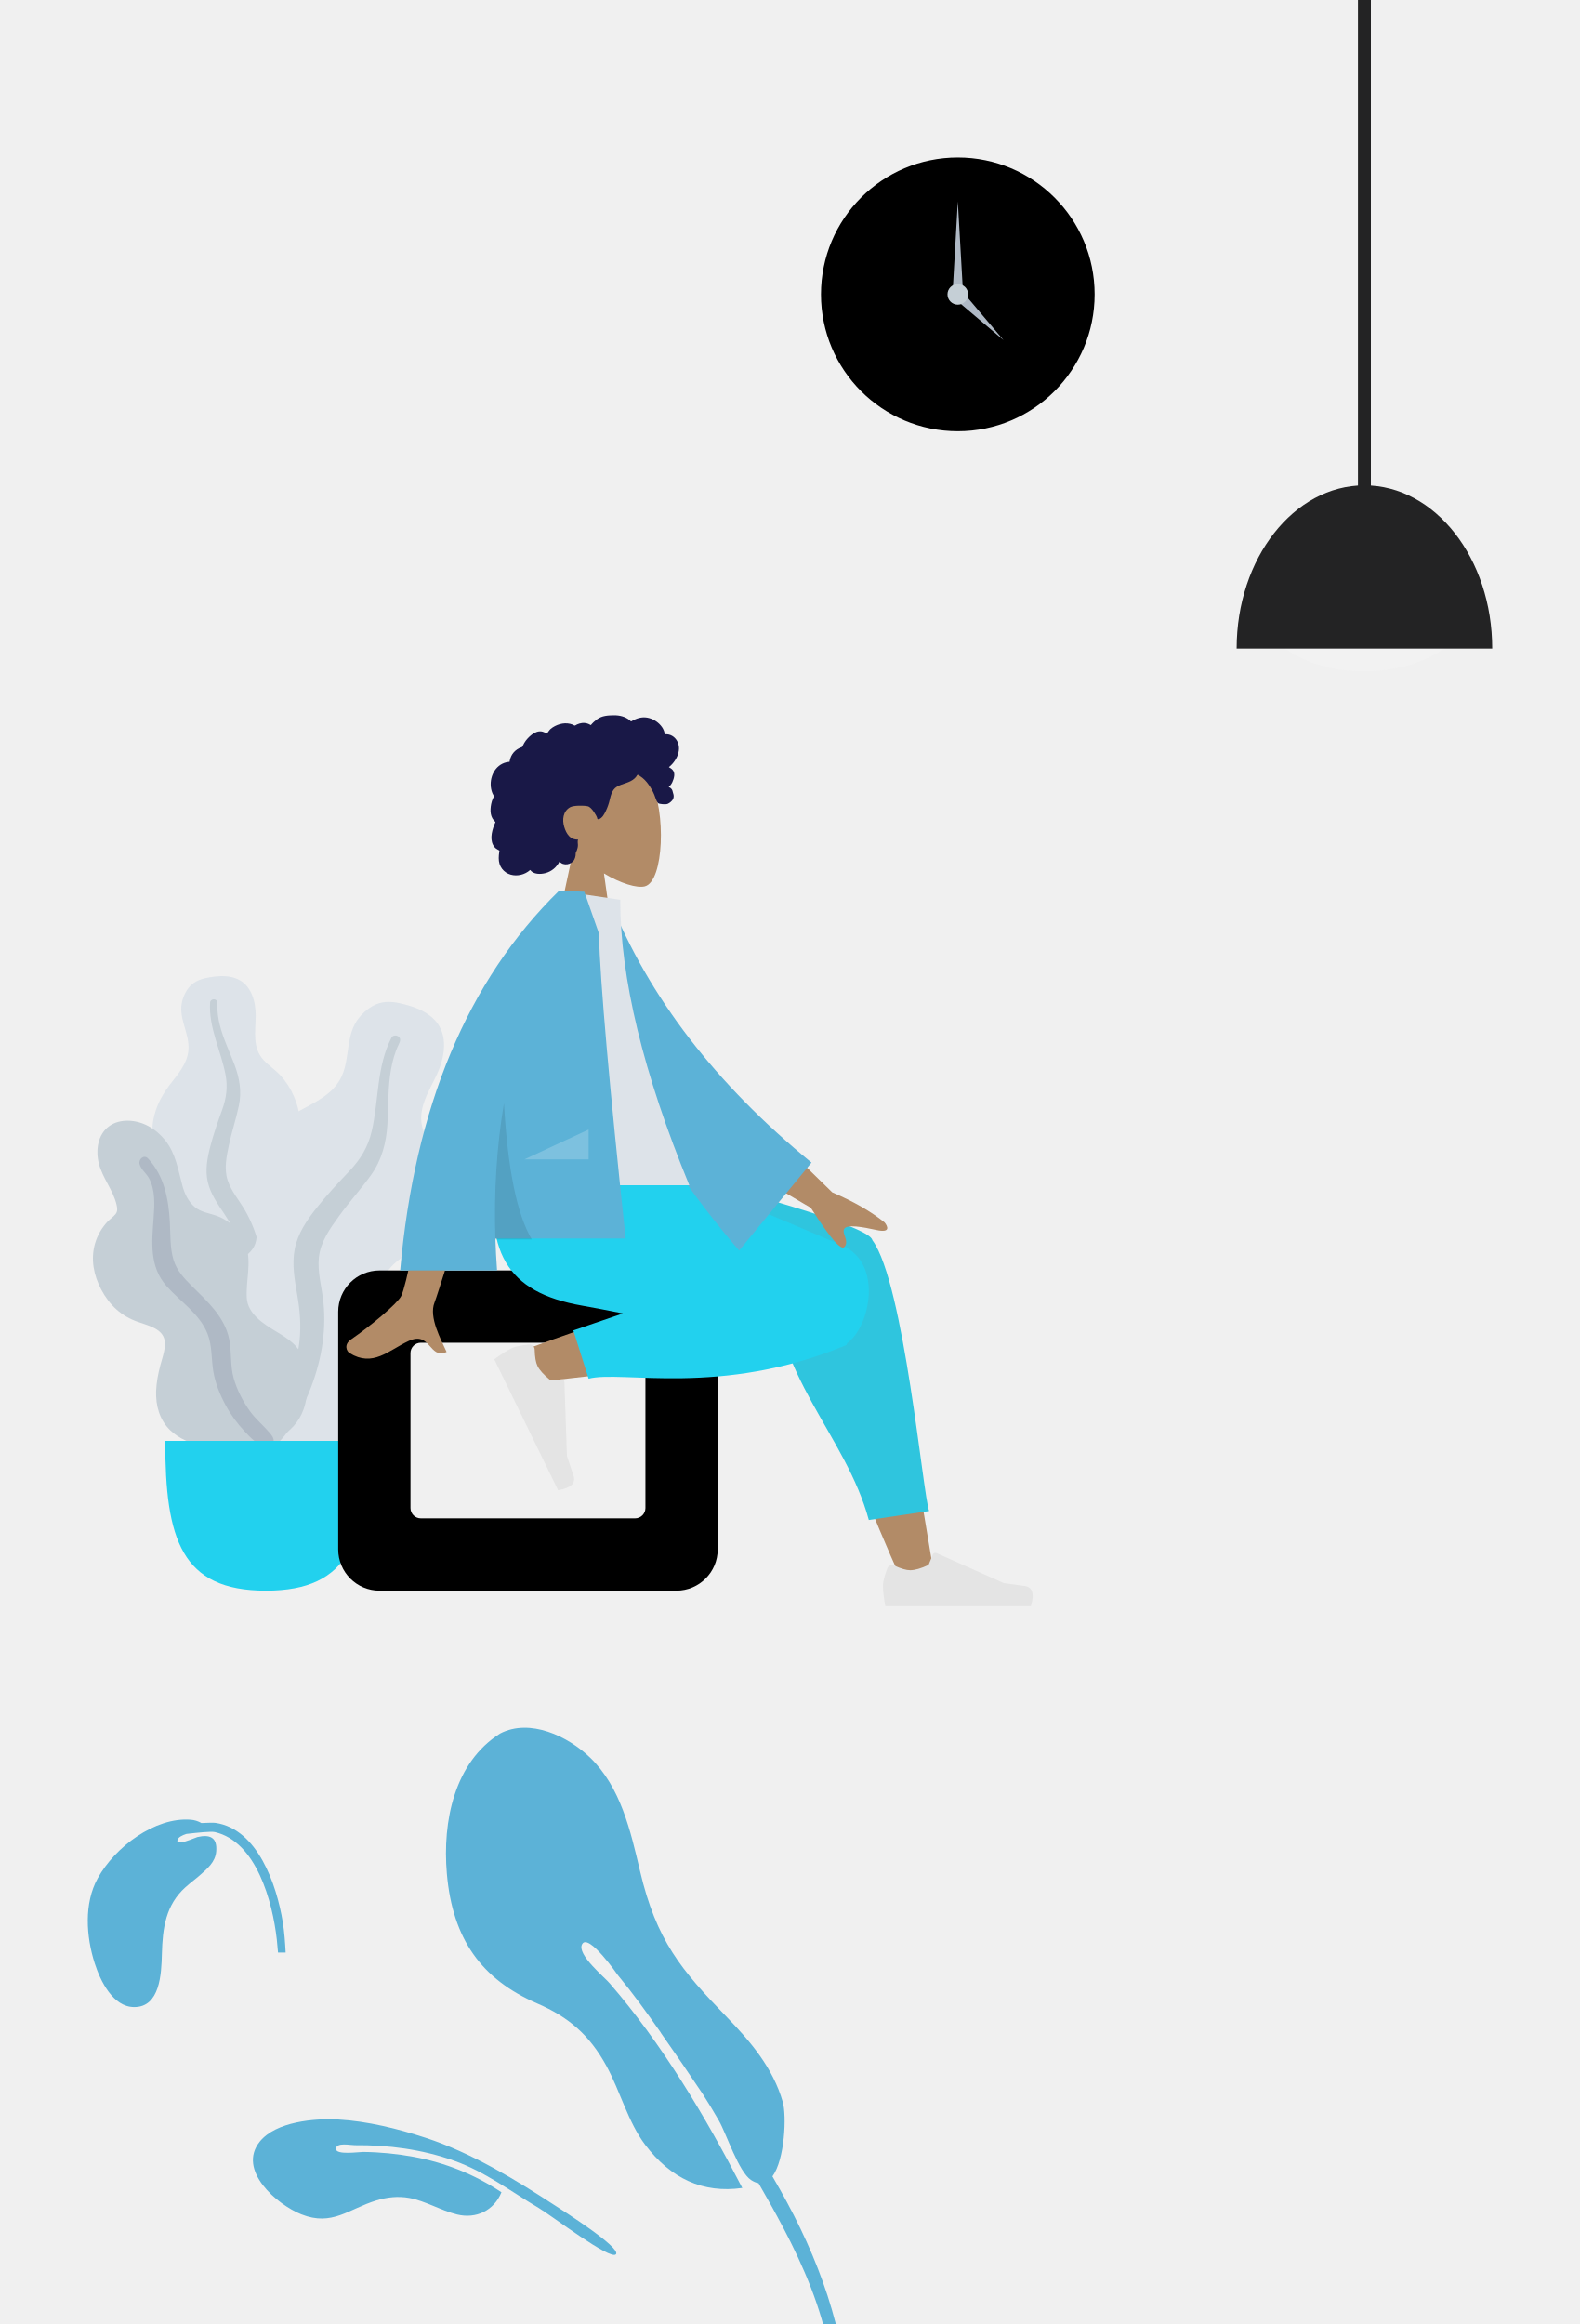
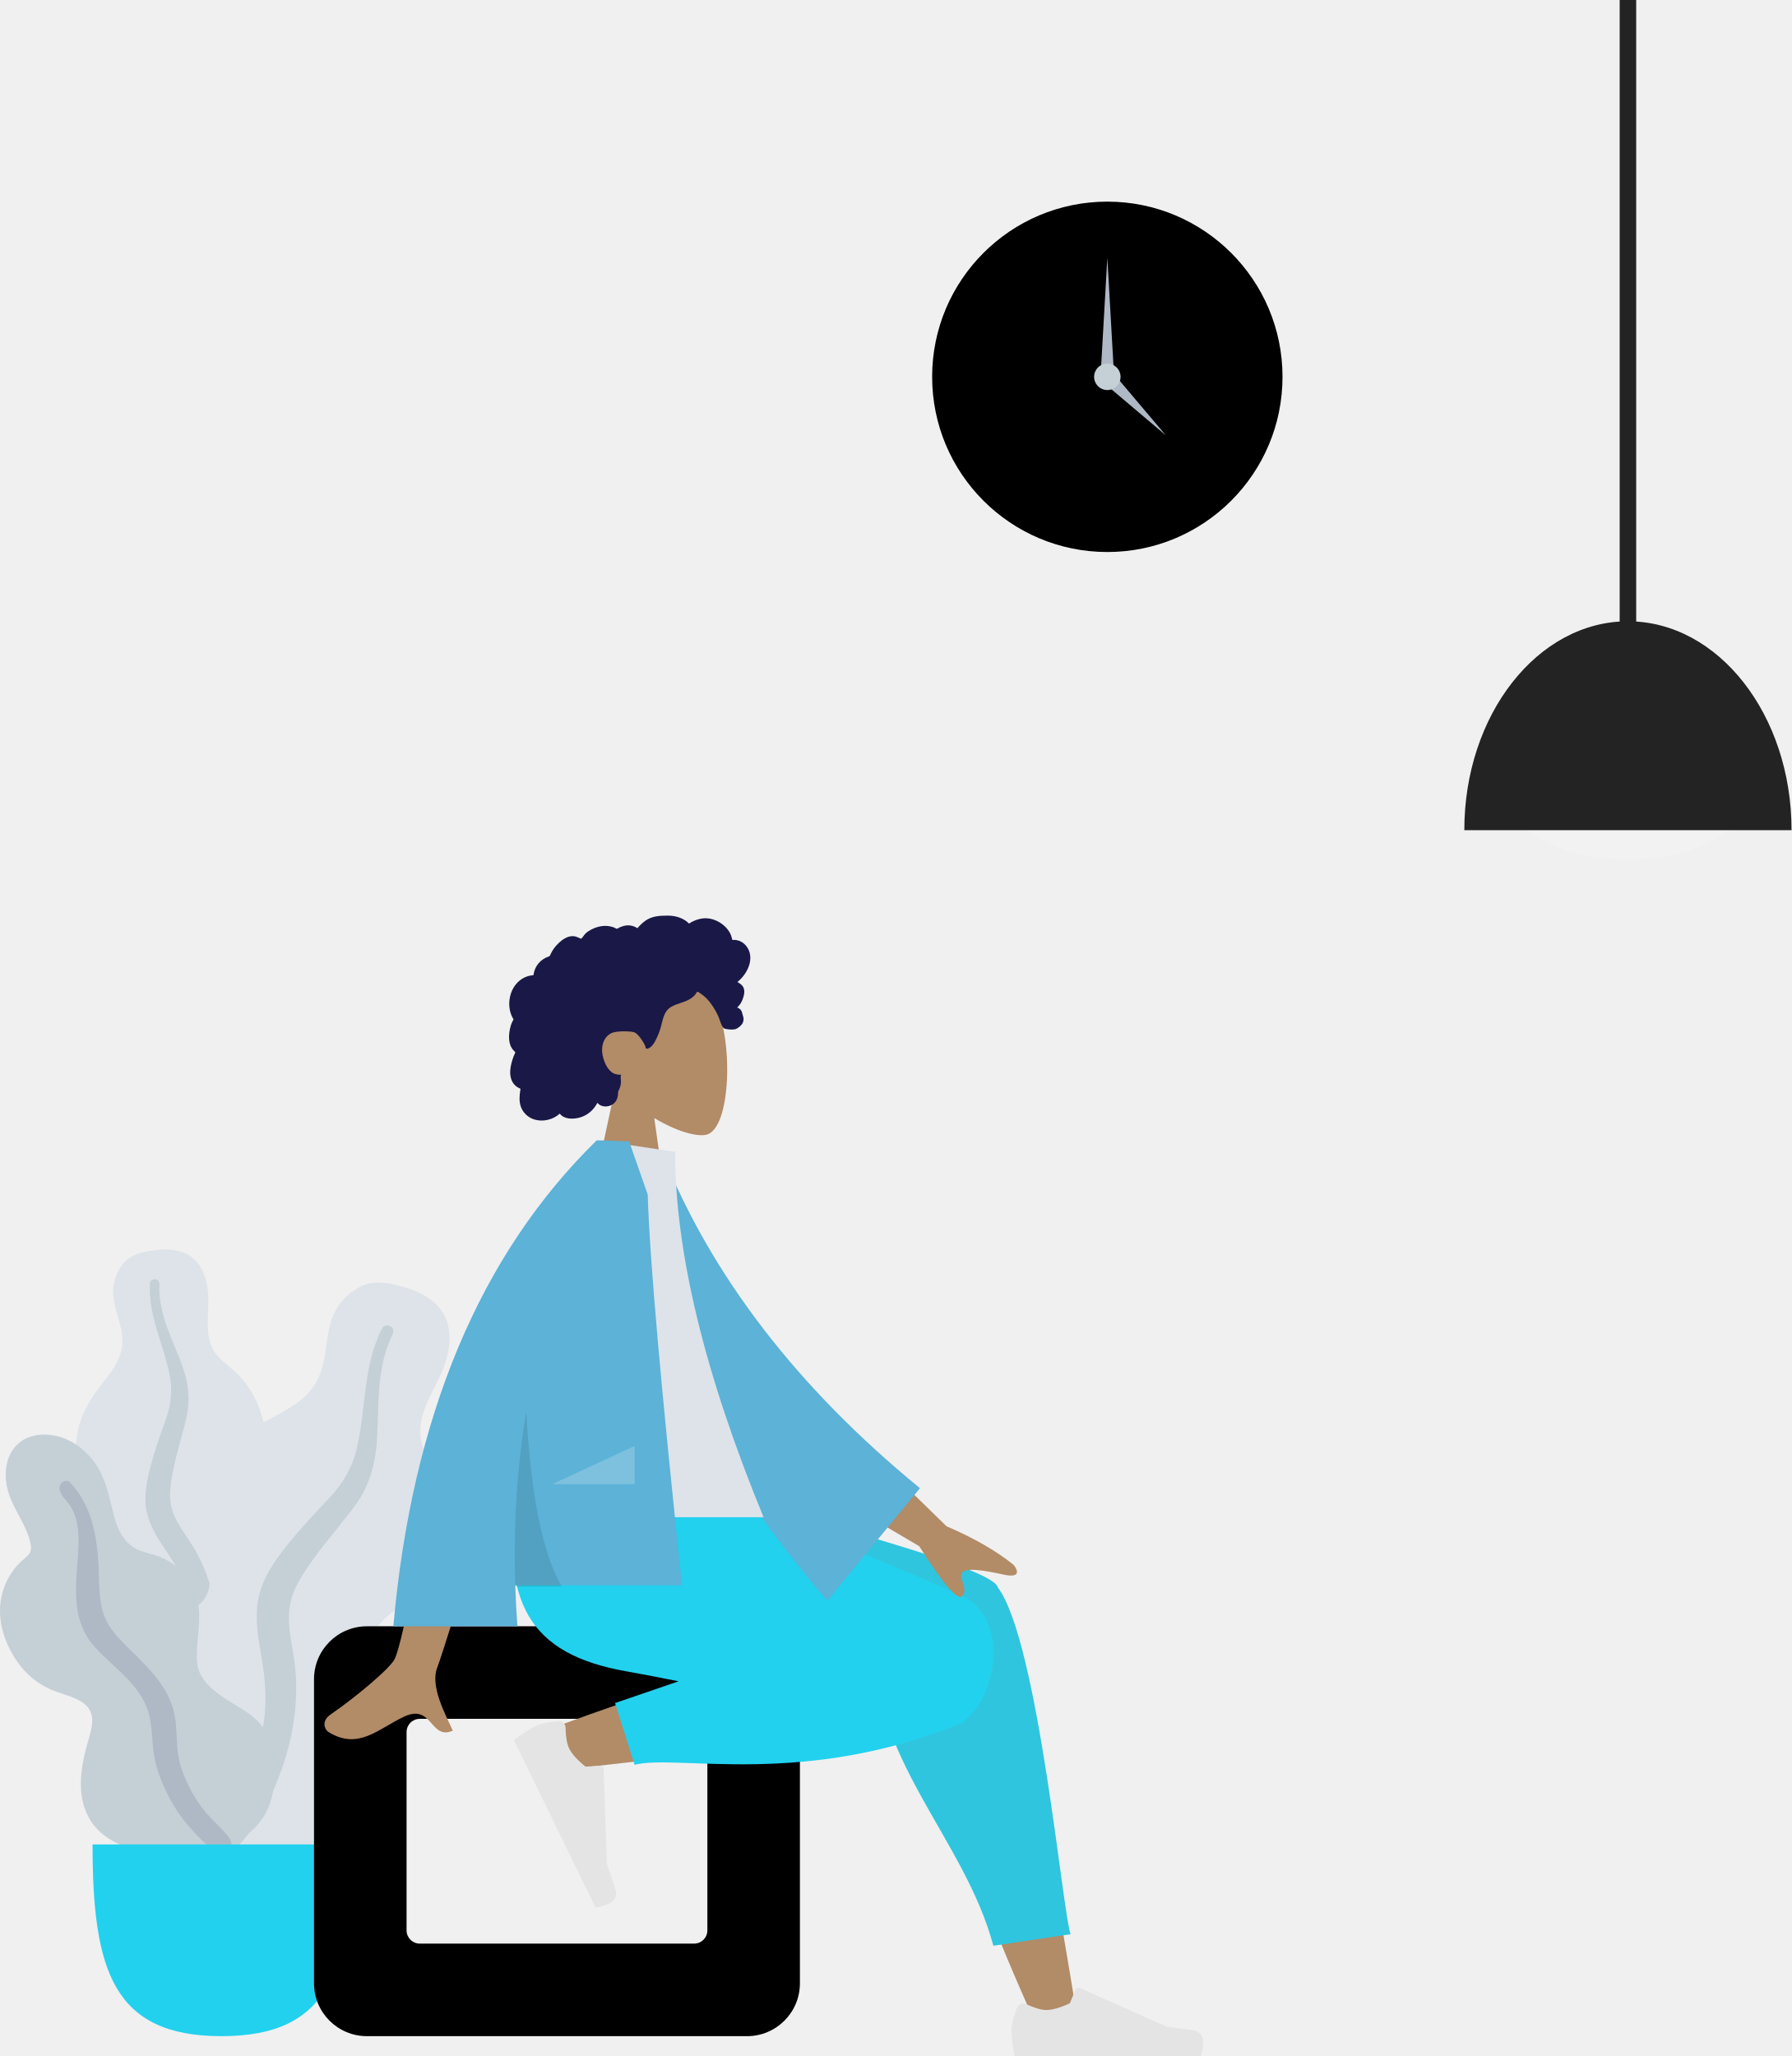
- <svg xmlns="http://www.w3.org/2000/svg" width="544" height="800" viewBox="0 0 544 900" fill="none">
-   <path fill-rule="evenodd" clip-rule="evenodd" d="M49.258 378.173C52.123 377.823 55.18 377.947 57.844 379.077C63.508 381.482 65.119 388.174 65.041 393.614C64.957 399.468 63.714 405.863 68.165 410.58C70.211 412.748 72.756 414.408 74.765 416.617C76.912 418.977 78.597 421.677 79.844 424.577C82.134 429.903 83.258 436.167 81.164 441.754C79.32 446.674 74.681 451.114 75.683 456.708C76.729 462.543 82.612 467.004 86.29 471.351C90.453 476.269 94.286 482.556 94.915 489.006C95.519 495.188 92.828 501.44 88.699 506.113C80.448 515.451 68.045 520.028 55.54 520C50.23 519.988 44.219 519.748 39.637 516.895C38.22 516.013 37.473 515.023 36.632 513.648C35.877 512.414 34.88 511.612 33.725 510.739C31.19 508.822 29.359 506.239 28.19 503.347C23.652 492.114 27.279 478.218 33.631 468.243C35.136 465.88 36.369 463.605 35.637 460.789C34.874 457.848 32.999 455.196 31.34 452.669C29.701 450.17 27.83 447.787 26.549 445.087C25.207 442.257 24.829 439.294 25.066 436.198C25.512 430.381 28.023 425.013 31.578 420.336C35.002 415.83 39.022 411.518 39.031 405.615C39.041 399.357 34.858 393.791 36.64 387.429C37.378 384.795 38.86 382.092 41.249 380.513C43.539 378.998 46.564 378.502 49.258 378.173Z" fill="#DDE3E9" />
-   <path fill-rule="evenodd" clip-rule="evenodd" d="M47.386 388.176C47.44 387.336 48.437 386.832 49.221 387.051C50.255 387.34 50.235 388.305 50.207 389.165C50.124 391.808 50.506 394.377 51.142 396.942C52.462 402.274 54.903 407.186 56.836 412.308C58.768 417.425 59.675 422.709 58.542 428.124C57.473 433.23 55.795 438.203 54.702 443.315C53.738 447.821 52.712 452.573 54.18 457.067C55.592 461.393 58.714 464.916 60.962 468.825C65.617 476.918 67.681 485.896 67.957 495.135C68.085 499.425 67.97 503.755 66.975 507.963C66.402 510.386 65.632 513.66 63.556 515.333C62.599 516.105 60.961 516.371 60.155 515.229C59.399 514.158 60.062 512.499 60.303 511.357C61.343 506.413 61.552 501.361 61.303 496.342C61.062 491.48 60.487 486.626 58.957 481.982C57.537 477.673 55.379 473.802 52.84 470.032C50.252 466.191 47.562 462.341 46.493 457.789C45.407 453.166 46.289 448.462 47.469 443.927C48.717 439.131 50.352 434.472 52.042 429.805C53.689 425.258 54.272 420.955 53.363 416.196C51.567 406.794 46.76 397.968 47.386 388.176Z" fill="#C5CFD6" />
-   <path fill-rule="evenodd" clip-rule="evenodd" d="M124.892 389.582C128.437 390.659 131.958 392.395 134.485 395.118C139.858 400.909 138.209 409.661 135.243 416.053C132.05 422.933 127.212 429.849 129.94 437.743C131.193 441.372 133.301 444.659 134.49 448.316C135.761 452.224 136.309 456.294 136.239 460.372C136.11 467.862 134.118 475.855 128.708 481.373C123.945 486.232 116.158 489.07 114.377 496.206C112.518 503.651 117.061 511.988 119.078 519.041C121.36 527.024 122.533 536.453 119.862 544.409C117.303 552.034 110.842 558.028 103.528 561.406C88.915 568.156 71.949 567.117 57.296 560.578C51.075 557.801 44.151 554.391 40.285 548.633C39.09 546.853 38.736 545.294 38.476 543.23C38.243 541.378 37.497 539.911 36.605 538.278C34.644 534.692 33.862 530.684 34.02 526.656C34.635 511.011 46.234 496.464 58.956 487.972C61.971 485.96 64.618 483.912 65.249 480.2C65.909 476.325 65.111 472.213 64.501 468.361C63.899 464.554 62.964 460.763 62.889 456.902C62.81 452.858 63.933 449.157 65.848 445.619C69.445 438.972 75.228 433.93 81.87 430.247C88.267 426.7 95.262 423.692 98.393 416.715C101.712 409.32 99.747 400.561 105.2 393.964C107.458 391.233 110.625 388.807 114.262 388.182C117.749 387.583 121.558 388.57 124.892 389.582Z" fill="#DDE3E9" />
-   <path fill-rule="evenodd" clip-rule="evenodd" d="M117.651 401.811C118.154 400.844 119.584 400.769 120.387 401.44C121.443 402.324 120.914 403.456 120.432 404.46C118.95 407.547 118.052 410.789 117.452 414.159C116.204 421.166 116.485 428.262 116.063 435.341C115.642 442.414 113.935 449.147 109.774 454.965C105.85 460.452 101.283 465.462 97.327 470.943C93.841 475.773 90.153 480.863 89.516 486.954C88.901 492.817 90.707 498.626 91.288 504.434C92.492 516.457 90.204 528.171 85.688 539.257C83.591 544.405 81.189 549.472 77.821 553.933C75.882 556.503 73.267 559.977 69.963 560.869C68.44 561.281 66.385 560.739 66.041 558.964C65.718 557.298 67.363 555.682 68.242 554.455C72.047 549.146 74.938 543.273 77.275 537.198C79.54 531.314 81.41 525.265 82.053 518.963C82.649 513.116 82.153 507.401 81.158 501.606C80.144 495.701 79.015 489.731 80.149 483.781C81.3 477.736 84.795 472.628 88.55 467.876C92.522 462.85 96.873 458.19 101.293 453.549C105.6 449.027 108.536 444.238 109.966 438.126C112.79 426.049 111.791 413.078 117.651 401.811Z" fill="#C5CFD6" />
-   <path fill-rule="evenodd" clip-rule="evenodd" d="M15.306 434C21.2 434 26.382 437.124 29.953 441.558C34.133 446.748 34.977 453.086 36.675 459.272C37.519 462.35 38.972 465.406 41.517 467.498C43.833 469.4 46.772 469.78 49.544 470.71C55.082 472.567 59.555 477.041 61.321 482.499C63.476 489.158 61.193 495.873 61.586 502.622C61.947 508.819 68.058 512.685 72.974 515.656C77.822 518.586 82.189 521.328 83.649 527.035C85.197 533.088 85.716 539.844 83.572 545.823C80.001 555.779 69.552 560.163 59.456 560.842C50.293 561.459 38.772 560.491 31.891 553.84C27.773 549.86 26.282 544.293 26.467 538.755C26.582 535.311 27.264 531.899 28.146 528.571C28.771 526.213 29.616 523.864 29.856 521.427C30.496 514.942 24.503 513.697 19.401 511.916C12.918 509.654 8.38 505.38 5.224 499.425C2.285 493.881 1.052 487.658 2.814 481.554C3.714 478.437 5.346 475.61 7.559 473.205C8.533 472.146 9.907 471.263 10.786 470.151C11.607 469.112 11.428 467.766 11.145 466.55C9.837 460.931 5.762 456.278 4.305 450.668C2.989 445.605 3.767 439.304 8.395 436.038C10.395 434.627 12.862 434.016 15.306 434Z" fill="#C5CFD6" />
-   <path fill-rule="evenodd" clip-rule="evenodd" d="M23.338 448.641C29.585 455.296 31.283 464.325 31.782 473.076C32.061 477.983 31.77 483.159 33.212 487.919C34.445 491.993 37.337 495.107 40.318 498.051C46.319 503.975 53.011 509.999 54.766 518.574C55.796 523.606 55.101 528.804 56.524 533.78C57.818 538.304 60.096 542.748 62.867 546.568C65.097 549.645 68.004 552 70.443 554.867C71.187 555.743 72.253 557.031 71.946 558.267C71.587 559.714 69.743 560.172 68.435 559.945C65.386 559.415 62.819 556.503 60.825 554.386C57.91 551.291 55.432 547.962 53.419 544.227C51.183 540.08 49.383 535.679 48.614 531.026C47.816 526.199 48.213 521.168 46.391 516.535C43.324 508.74 35.886 504.14 30.508 498.064C23.808 490.494 24.807 481.072 25.493 471.759C25.87 466.641 26.245 460.862 23.659 456.189C22.672 454.406 20.471 452.743 20.047 450.715C19.658 448.858 21.78 446.981 23.338 448.641Z" fill="#AFB9C5" />
-   <path fill-rule="evenodd" clip-rule="evenodd" d="M30 558C30 596.058 36.211 616 69 616C101.789 616 108 596.058 108 558H30Z" fill="#22D1EE" />
-   <path fill-rule="evenodd" clip-rule="evenodd" d="M188.262 328.49C183.654 323.082 180.536 316.453 181.057 309.026C182.558 287.625 212.349 292.333 218.143 303.134C223.938 313.935 223.25 341.333 215.76 343.264C212.774 344.034 206.411 342.148 199.935 338.245L204 367H180L188.262 328.49Z" fill="#B28B67" />
-   <path fill-rule="evenodd" clip-rule="evenodd" d="M228.776 288.161C228.279 286.414 226.942 284.918 225.14 284.474C224.704 284.367 224.252 284.323 223.803 284.341C223.642 284.348 223.596 284.394 223.521 284.282C223.465 284.198 223.464 283.994 223.441 283.895C223.369 283.59 223.28 283.288 223.169 282.994C222.792 281.992 222.159 281.105 221.395 280.358C219.967 278.96 218.037 277.995 216.032 277.82C214.934 277.725 213.845 277.903 212.807 278.26C212.27 278.445 211.749 278.675 211.242 278.929C211.089 279.006 210.594 279.381 210.441 279.357C210.271 279.33 209.931 278.909 209.793 278.804C208.092 277.498 205.991 276.985 203.872 277C201.48 277.018 199.177 277.138 197.182 278.596C196.759 278.905 196.357 279.243 195.974 279.599C195.772 279.786 195.577 279.98 195.391 280.183C195.278 280.305 195.169 280.43 195.064 280.558C194.885 280.776 194.914 280.847 194.663 280.696C193.703 280.112 192.591 279.839 191.47 279.977C190.805 280.059 190.157 280.259 189.542 280.522C189.333 280.611 188.849 280.968 188.626 280.972C188.404 280.975 187.927 280.644 187.699 280.56C186.467 280.106 185.14 279.993 183.846 280.204C182.511 280.42 181.2 280.953 180.069 281.689C179.525 282.043 179.05 282.435 178.669 282.962C178.504 283.189 178.356 283.429 178.169 283.64C178.06 283.763 177.844 283.89 177.785 284.046C177.82 283.953 176.325 283.376 176.184 283.339C175.432 283.143 174.667 283.183 173.931 283.425C172.547 283.881 171.357 284.902 170.379 285.949C169.877 286.487 169.437 287.081 169.064 287.715C168.885 288.018 168.721 288.33 168.572 288.649C168.499 288.803 168.451 288.997 168.356 289.136C168.232 289.315 168.15 289.318 167.927 289.396C166.794 289.793 165.762 290.465 164.975 291.372C164.18 292.291 163.664 293.421 163.448 294.612C163.435 294.682 163.427 294.973 163.386 295.011C163.33 295.063 163.102 295.04 163.016 295.05C162.718 295.085 162.421 295.137 162.129 295.206C161.59 295.334 161.066 295.521 160.57 295.767C158.636 296.724 157.253 298.518 156.576 300.536C155.865 302.655 155.878 305.082 156.727 307.161C156.864 307.497 157.027 307.823 157.219 308.131C157.336 308.32 157.374 308.321 157.298 308.519C157.213 308.74 157.057 308.955 156.956 309.171C156.626 309.875 156.396 310.622 156.25 311.385C156.011 312.637 155.892 313.953 156.128 315.214C156.238 315.8 156.428 316.372 156.719 316.894C156.868 317.16 157.042 317.412 157.238 317.645C157.339 317.766 157.447 317.882 157.561 317.993C157.625 318.056 157.71 318.112 157.765 318.182C157.899 318.355 157.927 318.213 157.858 318.466C157.761 318.82 157.542 319.17 157.408 319.514C157.269 319.869 157.144 320.229 157.03 320.593C156.798 321.329 156.602 322.078 156.479 322.84C156.244 324.303 156.285 325.862 156.977 327.205C157.273 327.78 157.698 328.283 158.213 328.675C158.465 328.867 158.738 329.033 159.024 329.168C159.171 329.238 159.359 329.268 159.426 329.41C159.499 329.563 159.391 329.867 159.367 330.038C159.154 331.527 159.047 333.089 159.49 334.548C159.897 335.891 160.794 337.077 161.959 337.862C164.219 339.386 167.265 339.3 169.639 338.08C170.258 337.762 170.837 337.368 171.353 336.902C172.669 338.673 175.375 338.617 177.297 338.112C179.692 337.484 181.614 335.818 182.721 333.63C184.235 335.473 187.412 334.875 188.462 332.876C188.719 332.387 188.871 331.847 188.946 331.302C188.986 331.015 188.961 330.725 188.99 330.441C189.028 330.078 189.27 329.725 189.41 329.374C189.681 328.691 189.849 327.986 189.857 327.249C189.86 326.864 189.812 326.49 189.775 326.108C189.742 325.765 189.837 325.445 189.892 325.106C189.277 325.207 188.529 325.041 187.95 324.863C187.383 324.688 186.851 324.228 186.45 323.808C185.519 322.831 184.951 321.552 184.562 320.278C183.708 317.483 184.058 314.129 186.87 312.595C188.18 311.881 192.103 311.883 193.663 312.236C195.304 312.607 197.163 316.227 197.255 316.567C197.311 316.777 197.283 317.038 197.476 317.178C197.901 317.487 198.602 316.951 198.916 316.687C199.457 316.231 199.843 315.625 200.177 315.01C200.905 313.67 201.492 312.233 201.907 310.767C202.227 309.636 202.431 308.47 202.849 307.368C203.265 306.272 203.92 305.291 204.94 304.67C206.048 303.995 207.319 303.639 208.536 303.214C209.743 302.793 210.929 302.279 211.864 301.386C212.07 301.19 212.269 300.981 212.435 300.75C212.565 300.567 212.695 300.218 212.894 300.102C213.203 299.922 213.655 300.39 213.923 300.56C215.243 301.399 216.345 302.569 217.233 303.846C218.117 305.117 218.842 306.34 219.431 307.759C219.868 308.811 220.141 310.159 220.909 311.021C221.252 311.407 223.803 311.64 224.629 311.303C225.455 310.967 226.381 310.094 226.658 309.547C226.942 308.987 227.01 308.372 226.889 307.759C226.817 307.398 226.672 307.061 226.592 306.707C226.525 306.409 226.464 306.128 226.319 305.856C226.045 305.339 225.576 304.968 225.01 304.812C225.599 304.27 226.086 303.621 226.424 302.895C226.774 302.141 227.072 301.224 227.156 300.397C227.224 299.725 227.119 299.028 226.751 298.451C226.365 297.845 225.681 297.45 225.089 297.072C225.993 296.365 226.767 295.505 227.402 294.553C228.639 292.701 229.404 290.368 228.776 288.161Z" fill="#191847" />
-   <path fill-rule="evenodd" clip-rule="evenodd" d="M113 492H228C236.837 492 244 499.164 244 508V600C244 608.837 236.837 616 228 616H113C104.163 616 97 608.837 97 600V508C97 499.164 104.163 492 113 492ZM129 520C126.791 520 125 521.791 125 524V584C125 586.209 126.791 588 129 588H212C214.209 588 216 586.209 216 584V524C216 521.791 214.209 520 212 520H129Z" fill="black" />
-   <path fill-rule="evenodd" clip-rule="evenodd" d="M315.509 612.66C302.697 584.302 293.43 559.609 289.711 546.58C283.343 524.273 278.498 504.644 277.273 497.313C274.353 479.833 299.735 478.815 303.09 487.502C308.168 500.651 317.033 543.853 327.685 609.108L315.509 612.66ZM166.888 523.664C178.644 519.017 219.812 504.475 239.667 500.362C245.373 499.179 250.903 498.081 256.102 497.089C271.556 494.138 279.563 522.018 264.679 524.16C227.612 529.495 175.063 535.004 170.566 535.622C164.263 536.488 159.5 526.584 166.888 523.664Z" fill="#B28B67" />
-   <path fill-rule="evenodd" clip-rule="evenodd" d="M265.587 489.417L202 457.047V450H209.562C271.08 465.676 302.515 475.722 303.869 480.138C303.883 480.186 303.897 480.233 303.909 480.281C303.94 480.322 303.97 480.362 304 480.404C316.192 497.17 323.493 579.027 325.889 585.156L302.528 588.642C293.591 555.504 265 532.418 265.759 492.729C265.554 491.565 265.503 490.461 265.587 489.417Z" fill="#2FC5DE" />
-   <path fill-rule="evenodd" clip-rule="evenodd" d="M207.283 508.641C201.465 507.476 196.107 506.437 191.523 505.633C161.909 500.438 153.274 484.587 158.38 450H212.942C221.855 452.561 268.174 471.985 292.207 482.317C308.113 489.155 303.099 513.805 294.091 520.22C294.042 520.613 293.88 520.881 293.591 521C245.137 541.083 206.805 530.546 194 533.913L188.077 515.229L207.283 508.641Z" fill="#22D1EE" />
-   <path fill-rule="evenodd" clip-rule="evenodd" d="M170.908 520.694C167.733 520.998 165.479 521.475 164.147 522.125C162.526 522.915 160.293 524.339 157.446 526.395C158.364 528.275 166.605 545.173 182.171 577.089C187.169 576.282 189.149 574.375 188.112 571.367C187.075 568.36 186.239 565.849 185.603 563.835L184.615 535.15C184.596 534.598 184.133 534.166 183.581 534.185C183.572 534.185 183.562 534.186 183.553 534.186L179.14 534.464C176.633 532.434 174.979 530.598 174.177 528.955C173.526 527.621 173.167 525.515 173.098 522.637L173.098 522.637C173.071 521.533 172.154 520.659 171.05 520.686C171.003 520.687 170.955 520.69 170.908 520.694Z" fill="#E4E4E4" />
-   <path fill-rule="evenodd" clip-rule="evenodd" d="M309.678 607.402C308.559 610.389 308 612.623 308 614.106C308 615.909 308.3 618.541 308.901 622C310.993 622 329.794 622 365.303 622C366.769 617.155 365.923 614.539 362.765 614.153C359.607 613.766 356.984 613.417 354.895 613.106L328.68 601.419C328.176 601.194 327.584 601.421 327.359 601.925C327.356 601.934 327.352 601.943 327.348 601.951L325.663 606.039C322.74 607.403 320.364 608.085 318.537 608.085C317.052 608.085 315.001 607.485 312.384 606.286L312.384 606.286C311.38 605.825 310.193 606.266 309.733 607.27C309.713 607.314 309.695 607.358 309.678 607.402Z" fill="#E4E4E4" />
-   <path fill-rule="evenodd" clip-rule="evenodd" d="M260.044 434.123L288.372 461.758C296.615 465.274 303.368 469.156 308.633 473.404C309.817 474.832 311.106 477.569 305.535 476.344C299.965 475.12 294.051 474.082 293.004 475.894C291.957 477.705 295.042 480.481 293.107 482.852C291.817 484.433 287.479 479.405 280.093 467.77L250.636 450.403L260.044 434.123ZM134.308 438.02L155.205 438.102C142.302 479.756 135.336 501.857 134.308 504.406C131.994 510.14 136.891 518.874 138.985 523.567C132.165 526.619 132.891 515.317 124.288 519.32C116.435 522.973 110.462 529.593 101.389 523.995C100.274 523.306 99.051 520.715 102.005 518.69C109.362 513.645 119.965 504.815 121.398 501.909C123.352 497.945 127.655 476.649 134.308 438.02Z" fill="#B28B67" />
-   <path fill-rule="evenodd" clip-rule="evenodd" d="M193.695 350.332L202.342 348.849C217.23 386.039 243.222 419.831 280.319 450.225L252.287 484.282C215.194 441.005 192.33 396.355 193.695 350.332Z" fill="#5CB2D7" />
-   <path fill-rule="evenodd" clip-rule="evenodd" d="M156 459H233C215.161 415.625 206.241 378.779 206.241 348.461L183.014 345C164.76 374.359 159.605 410.505 156 459Z" fill="#DDE3E9" />
-   <path fill-rule="evenodd" clip-rule="evenodd" d="M182.522 345.017C182.525 345.011 182.529 345.006 182.532 345H184.048C185.862 345.063 188.625 345.175 192.338 345.338L197.95 361.377C198.544 380.933 202.011 420.342 208.351 479.606H157.876C158.008 483.699 158.227 487.831 158.531 492H121C126.614 428.664 147.115 379.664 182.504 345L182.522 345.017V345.017Z" fill="#5CB2D7" />
-   <path fill-rule="evenodd" clip-rule="evenodd" d="M161.21 427.233C162.647 452.748 166.243 470.337 172 480H157.889C157.271 461.643 158.378 444.054 161.21 427.233V427.233Z" fill="black" fill-opacity="0.1" />
-   <path fill-rule="evenodd" clip-rule="evenodd" d="M169.111 449L194 437.43V449H169.111Z" fill="white" fill-opacity="0.2" />
-   <path d="M494.5 260C517.972 260 537 247.268 537 231.563C537 215.858 517.972 203.126 494.5 203.126C471.028 203.126 452 215.858 452 231.563C452 247.268 471.028 260 494.5 260Z" fill="#F2F2F2" />
-   <path fill-rule="evenodd" clip-rule="evenodd" d="M544 251.153C544 216.252 521.838 187.959 494.5 187.959C467.162 187.959 445 216.252 445 251.153" fill="#232324" />
-   <path d="M497 -5H492V197.219H497V-5Z" fill="#232324" />
-   <path d="M337 167C366.271 167 390 143.271 390 114C390 84.729 366.271 61 337 61C307.729 61 284 84.729 284 114C284 143.271 307.729 167 337 167Z" fill="black" />
-   <path d="M337 75C338.657 75 340 73.657 340 72C340 70.343 338.657 69 337 69C335.343 69 334 70.343 334 72C334 73.657 335.343 75 337 75Z" fill="black" fill-opacity="0.1" />
-   <path d="M295 117C296.657 117 298 115.657 298 114C298 112.343 296.657 111 295 111C293.343 111 292 112.343 292 114C292 115.657 293.343 117 295 117Z" fill="black" fill-opacity="0.1" />
-   <path d="M379 117C380.657 117 382 115.657 382 114C382 112.343 380.657 111 379 111C377.343 111 376 112.343 376 114C376 115.657 377.343 117 379 117Z" fill="black" fill-opacity="0.1" />
-   <path d="M337 159C338.657 159 340 157.657 340 156C340 154.343 338.657 153 337 153C335.343 153 334 154.343 334 156C334 157.657 335.343 159 337 159Z" fill="black" fill-opacity="0.1" />
-   <path fill-rule="evenodd" clip-rule="evenodd" d="M337 78L339 113H335L337 78Z" fill="#AFB9C5" />
-   <path fill-rule="evenodd" clip-rule="evenodd" d="M354.699 131.698L336.314 116.142L339.142 113.314L354.699 131.698Z" fill="#AFB9C5" />
-   <path d="M337 118C339.209 118 341 116.209 341 114C341 111.791 339.209 110 337 110C334.791 110 333 111.791 333 114C333 116.209 334.791 118 337 118Z" fill="#C5CFD6" />
-   <g clip-path="url(#clip0)">
-     <path fill-rule="evenodd" clip-rule="evenodd" d="M269.201 814.015C265.46 800.875 256.674 790.591 247.555 781.168C229.801 762.824 220.252 751.482 213.925 724.649C210.204 708.867 206.416 692.143 194.614 680.694C186.02 672.356 171.229 665.35 159.737 671.321C142.056 682.431 137.308 705.23 139.091 725.645C141.301 750.948 152.528 766.55 174.097 775.87C186.25 781.119 194.329 788.044 200.926 800.113C206.203 809.763 209.28 821.847 215.911 830.595C225.825 843.672 238.232 849.486 253.524 847.313C239.201 819.57 222.465 791.566 202.28 768.208C200.391 765.859 189.247 756.871 191.494 752.869C193.97 748.462 205.411 765.015 205.33 764.915C211.196 772.004 216.624 779.537 221.954 787.142C221.941 787.149 221.925 787.153 221.91 787.161C227.398 794.964 232.842 802.883 238.183 810.901C240.342 814.293 242.444 817.728 244.457 821.249C247.41 826.415 252.097 841.079 256.929 844.256C257.963 844.935 258.919 845.315 259.813 845.472C263.11 851.155 266.318 856.884 269.37 862.681C277.338 877.82 284.177 893.806 287.316 910.898C288.232 915.887 287.584 934.549 290.819 938.15C296.733 944.737 295 932.052 294.647 928.223C291.709 896.516 280.897 869.503 265.197 842.847C270.02 836.216 270.717 819.339 269.201 814.015Z" fill="#5CB2D7" />
-     <path fill-rule="evenodd" clip-rule="evenodd" d="M66.638 829.335C72.873 821.601 87.862 820.289 97.029 820.806C108.372 821.447 120.022 824.354 130.814 827.869C148.591 833.658 165.865 844.223 181.521 854.45C183.408 855.682 206.653 870.398 204.596 872.981C202.557 875.539 179.738 858.059 174.652 855.046C163.8 848.615 153.847 841.009 141.885 836.762C129.498 832.364 116.399 830.623 103.374 830.743C101.703 830.758 96.25 829.532 96.132 832.135C96.017 834.681 105.039 833.353 106.63 833.368C113.201 833.432 119.813 834.083 126.291 835.281C138.427 837.527 149.837 842.052 160.232 848.991C157.332 856.091 150.379 859.364 143.085 857.588C136.781 856.051 130.636 852.264 124.463 851.169C120.212 850.415 115.955 850.863 111.833 852.124C100.959 855.451 94.687 862.267 82.731 857.526C73.359 853.809 57.684 840.457 66.638 829.335Z" fill="#5CB2D7" />
-     <path fill-rule="evenodd" clip-rule="evenodd" d="M73.69 756.146H76.64C76.433 752.205 76.164 748.27 75.532 744.374C73.16 729.767 65.746 708.314 49.486 705.944C48.886 705.855 46.679 705.84 44.006 706.004C42.739 705.267 41.32 704.821 39.825 704.718C25.981 703.655 10.52 715.287 3.842 727.392C-1.541 737.151 -0.635 749.967 2.691 760.336C4.917 767.277 9.777 777.175 17.881 777.271C28.02 777.392 28.509 764.341 28.705 756.711C28.966 746.568 30.197 737.731 37.871 730.817C39.66 729.207 41.615 727.79 43.422 726.201C46.251 723.715 49.377 721.17 49.742 717.057C50.245 711.383 47.169 710.361 42.474 711.416C41.673 711.595 33.61 715.363 34.804 712.385C35.168 711.475 36.499 710.754 38.18 710.214C42.528 709.721 47.713 709.15 49.205 709.491C65.293 713.167 71.557 736.376 73.22 751.122C73.409 752.792 73.559 754.468 73.69 756.146H73.69Z" fill="#5CB2D7" />
-   </g>
-   <defs>
-     <clipPath id="clip0">
-       <rect width="296" height="272" fill="white" transform="translate(0 669)" />
-     </clipPath>
-   </defs>
+ <svg xmlns="http://www.w3.org/2000/svg" width="542" height="622" viewBox="0 0 542 622" fill="none">
+   <path fill-rule="evenodd" clip-rule="evenodd" d="M47.258 378.173C50.123 377.823 53.18 377.947 55.844 379.077C61.508 381.482 63.119 388.174 63.041 393.614C62.957 399.468 61.714 405.863 66.165 410.58C68.211 412.748 70.756 414.408 72.765 416.617C74.912 418.977 76.597 421.677 77.844 424.577C80.134 429.903 81.258 436.167 79.164 441.754C77.32 446.674 72.681 451.114 73.683 456.708C74.729 462.543 80.612 467.004 84.29 471.351C88.453 476.269 92.286 482.556 92.915 489.006C93.519 495.188 90.828 501.44 86.699 506.113C78.448 515.451 66.045 520.028 53.54 520C48.23 519.988 42.219 519.748 37.637 516.895C36.22 516.013 35.473 515.023 34.632 513.648C33.877 512.414 32.88 511.612 31.726 510.739C29.19 508.822 27.359 506.239 26.19 503.347C21.652 492.114 25.279 478.218 31.631 468.243C33.136 465.88 34.369 463.605 33.637 460.789C32.874 457.848 30.999 455.196 29.34 452.669C27.701 450.17 25.83 447.787 24.549 445.087C23.207 442.257 22.829 439.294 23.066 436.198C23.512 430.381 26.023 425.013 29.578 420.336C33.002 415.83 37.022 411.518 37.031 405.615C37.041 399.357 32.858 393.791 34.64 387.429C35.378 384.795 36.86 382.092 39.249 380.513C41.539 378.998 44.564 378.502 47.258 378.173Z" fill="#DDE3E9" />
+   <path fill-rule="evenodd" clip-rule="evenodd" d="M45.386 388.176C45.44 387.336 46.437 386.832 47.221 387.051C48.255 387.34 48.235 388.305 48.207 389.165C48.124 391.808 48.506 394.377 49.142 396.942C50.462 402.274 52.903 407.186 54.836 412.308C56.768 417.425 57.675 422.709 56.542 428.124C55.473 433.23 53.795 438.203 52.702 443.315C51.738 447.821 50.712 452.573 52.18 457.067C53.592 461.393 56.714 464.916 58.962 468.825C63.617 476.918 65.681 485.896 65.957 495.135C66.085 499.425 65.97 503.755 64.975 507.963C64.402 510.386 63.632 513.66 61.556 515.333C60.599 516.105 58.961 516.371 58.155 515.229C57.399 514.158 58.062 512.499 58.303 511.357C59.343 506.413 59.552 501.361 59.303 496.342C59.062 491.48 58.487 486.626 56.957 481.982C55.537 477.673 53.379 473.802 50.84 470.032C48.252 466.191 45.562 462.341 44.493 457.789C43.407 453.166 44.289 448.462 45.469 443.927C46.717 439.131 48.352 434.472 50.042 429.805C51.689 425.258 52.272 420.955 51.363 416.196C49.567 406.794 44.76 397.968 45.386 388.176Z" fill="#C5CFD6" />
+   <path fill-rule="evenodd" clip-rule="evenodd" d="M122.892 389.582C126.437 390.659 129.958 392.395 132.485 395.118C137.858 400.909 136.209 409.661 133.243 416.053C130.05 422.933 125.212 429.849 127.94 437.743C129.193 441.372 131.301 444.659 132.49 448.316C133.761 452.224 134.309 456.294 134.239 460.372C134.11 467.862 132.118 475.855 126.708 481.373C121.945 486.232 114.158 489.07 112.377 496.206C110.518 503.651 115.061 511.988 117.078 519.041C119.36 527.024 120.533 536.453 117.862 544.409C115.303 552.034 108.842 558.028 101.528 561.406C86.915 568.156 69.949 567.117 55.296 560.578C49.075 557.801 42.151 554.391 38.285 548.633C37.09 546.853 36.736 545.294 36.476 543.23C36.243 541.378 35.497 539.911 34.605 538.278C32.644 534.692 31.862 530.684 32.02 526.656C32.635 511.011 44.234 496.464 56.956 487.972C59.971 485.96 62.618 483.912 63.249 480.2C63.909 476.325 63.111 472.213 62.501 468.361C61.899 464.554 60.964 460.763 60.889 456.902C60.81 452.858 61.933 449.157 63.848 445.619C67.445 438.972 73.228 433.93 79.87 430.247C86.267 426.7 93.262 423.692 96.393 416.715C99.712 409.32 97.747 400.561 103.2 393.964C105.458 391.233 108.625 388.807 112.262 388.182C115.749 387.583 119.558 388.57 122.892 389.582Z" fill="#DDE3E9" />
+   <path fill-rule="evenodd" clip-rule="evenodd" d="M115.651 401.811C116.154 400.844 117.584 400.769 118.387 401.44C119.443 402.324 118.914 403.456 118.432 404.46C116.95 407.547 116.052 410.789 115.452 414.159C114.204 421.166 114.485 428.262 114.063 435.341C113.642 442.414 111.935 449.147 107.774 454.965C103.85 460.452 99.283 465.462 95.327 470.943C91.841 475.773 88.153 480.863 87.516 486.954C86.901 492.817 88.707 498.626 89.288 504.434C90.492 516.457 88.204 528.171 83.688 539.257C81.591 544.405 79.189 549.472 75.821 553.933C73.882 556.503 71.267 559.977 67.963 560.869C66.44 561.281 64.385 560.739 64.041 558.964C63.718 557.298 65.363 555.682 66.242 554.455C70.047 549.146 72.938 543.273 75.275 537.198C77.54 531.314 79.41 525.265 80.053 518.963C80.649 513.116 80.153 507.401 79.158 501.606C78.144 495.701 77.015 489.731 78.149 483.781C79.3 477.736 82.795 472.628 86.55 467.876C90.522 462.85 94.873 458.19 99.293 453.549C103.6 449.027 106.536 444.238 107.966 438.126C110.79 426.049 109.791 413.078 115.651 401.811Z" fill="#C5CFD6" />
+   <path fill-rule="evenodd" clip-rule="evenodd" d="M13.306 434C19.2 434 24.382 437.124 27.953 441.558C32.133 446.748 32.977 453.086 34.675 459.272C35.519 462.35 36.972 465.406 39.517 467.498C41.833 469.4 44.772 469.78 47.544 470.71C53.082 472.567 57.555 477.041 59.321 482.499C61.476 489.158 59.193 495.873 59.586 502.622C59.947 508.819 66.058 512.685 70.974 515.656C75.822 518.586 80.189 521.328 81.649 527.035C83.197 533.088 83.716 539.844 81.572 545.823C78.001 555.779 67.552 560.163 57.456 560.842C48.293 561.459 36.772 560.491 29.891 553.84C25.773 549.86 24.282 544.293 24.467 538.755C24.582 535.311 25.264 531.899 26.146 528.571C26.771 526.213 27.616 523.864 27.856 521.427C28.496 514.942 22.503 513.697 17.401 511.916C10.918 509.654 6.38 505.38 3.224 499.425C0.285 493.881 -0.948 487.658 0.814 481.554C1.714 478.437 3.346 475.61 5.559 473.205C6.533 472.146 7.907 471.263 8.786 470.151C9.607 469.112 9.428 467.766 9.145 466.55C7.837 460.931 3.762 456.278 2.305 450.668C0.989 445.605 1.767 439.304 6.395 436.038C8.395 434.627 10.862 434.016 13.306 434Z" fill="#C5CFD6" />
+   <path fill-rule="evenodd" clip-rule="evenodd" d="M21.338 448.641C27.585 455.296 29.283 464.325 29.782 473.076C30.061 477.983 29.77 483.159 31.212 487.919C32.445 491.993 35.337 495.107 38.318 498.051C44.319 503.975 51.011 509.999 52.766 518.574C53.796 523.606 53.101 528.804 54.524 533.78C55.818 538.304 58.096 542.748 60.867 546.568C63.097 549.645 66.004 552 68.443 554.867C69.187 555.743 70.253 557.031 69.946 558.267C69.587 559.714 67.743 560.172 66.435 559.945C63.386 559.415 60.819 556.503 58.825 554.386C55.91 551.291 53.432 547.962 51.419 544.227C49.183 540.08 47.383 535.679 46.614 531.026C45.816 526.199 46.213 521.168 44.391 516.535C41.324 508.74 33.886 504.14 28.508 498.064C21.808 490.494 22.807 481.072 23.493 471.759C23.87 466.641 24.245 460.862 21.659 456.189C20.672 454.406 18.471 452.743 18.047 450.715C17.658 448.858 19.78 446.981 21.338 448.641Z" fill="#AFB9C5" />
+   <path fill-rule="evenodd" clip-rule="evenodd" d="M28 558C28 596.058 34.211 616 67 616C99.789 616 106 596.058 106 558H28Z" fill="#22D1EE" />
+   <path fill-rule="evenodd" clip-rule="evenodd" d="M186.262 328.49C181.654 323.082 178.536 316.453 179.057 309.026C180.558 287.625 210.349 292.333 216.143 303.134C221.938 313.935 221.25 341.333 213.76 343.264C210.774 344.034 204.411 342.148 197.935 338.245L202 367H178L186.262 328.49Z" fill="#B28B67" />
+   <path fill-rule="evenodd" clip-rule="evenodd" d="M226.776 288.161C226.279 286.414 224.942 284.918 223.14 284.474C222.704 284.367 222.252 284.323 221.803 284.341C221.642 284.348 221.596 284.394 221.521 284.282C221.465 284.198 221.464 283.994 221.441 283.895C221.369 283.59 221.28 283.288 221.169 282.994C220.792 281.992 220.159 281.105 219.395 280.358C217.967 278.96 216.037 277.995 214.032 277.82C212.934 277.725 211.845 277.903 210.807 278.26C210.27 278.445 209.749 278.675 209.242 278.929C209.089 279.006 208.594 279.381 208.441 279.357C208.271 279.33 207.931 278.909 207.793 278.804C206.092 277.498 203.991 276.985 201.872 277C199.48 277.018 197.177 277.138 195.182 278.596C194.759 278.905 194.357 279.243 193.974 279.599C193.772 279.786 193.577 279.98 193.391 280.183C193.278 280.305 193.169 280.43 193.064 280.558C192.885 280.776 192.914 280.847 192.663 280.696C191.703 280.112 190.591 279.839 189.47 279.977C188.805 280.059 188.157 280.259 187.542 280.522C187.333 280.611 186.849 280.968 186.626 280.972C186.404 280.975 185.927 280.644 185.699 280.56C184.467 280.106 183.14 279.993 181.846 280.204C180.511 280.42 179.2 280.953 178.069 281.689C177.525 282.043 177.05 282.435 176.669 282.962C176.504 283.189 176.356 283.429 176.169 283.64C176.06 283.763 175.844 283.89 175.785 284.046C175.82 283.953 174.325 283.376 174.184 283.339C173.432 283.143 172.667 283.183 171.931 283.425C170.547 283.881 169.357 284.902 168.379 285.949C167.877 286.487 167.437 287.081 167.064 287.715C166.885 288.018 166.721 288.33 166.572 288.649C166.499 288.803 166.451 288.997 166.356 289.136C166.232 289.315 166.15 289.318 165.927 289.396C164.794 289.793 163.762 290.465 162.975 291.372C162.18 292.291 161.664 293.421 161.448 294.612C161.435 294.682 161.427 294.973 161.386 295.011C161.33 295.063 161.102 295.04 161.016 295.05C160.718 295.085 160.421 295.137 160.129 295.206C159.59 295.334 159.066 295.521 158.57 295.767C156.636 296.724 155.253 298.518 154.576 300.536C153.865 302.655 153.878 305.082 154.727 307.161C154.864 307.497 155.027 307.823 155.219 308.131C155.336 308.32 155.374 308.321 155.298 308.519C155.213 308.74 155.057 308.955 154.956 309.171C154.626 309.875 154.396 310.622 154.25 311.385C154.011 312.637 153.892 313.953 154.128 315.214C154.238 315.8 154.428 316.372 154.719 316.894C154.868 317.16 155.042 317.412 155.238 317.645C155.339 317.766 155.447 317.882 155.561 317.993C155.625 318.056 155.71 318.112 155.765 318.182C155.899 318.355 155.927 318.213 155.858 318.466C155.761 318.82 155.542 319.17 155.408 319.514C155.269 319.869 155.144 320.229 155.03 320.593C154.798 321.329 154.602 322.078 154.479 322.84C154.244 324.303 154.285 325.862 154.977 327.205C155.273 327.78 155.698 328.283 156.213 328.675C156.465 328.867 156.738 329.033 157.024 329.168C157.171 329.238 157.359 329.268 157.426 329.41C157.499 329.563 157.391 329.867 157.367 330.038C157.154 331.527 157.047 333.089 157.49 334.548C157.897 335.891 158.794 337.077 159.959 337.862C162.219 339.386 165.265 339.3 167.639 338.08C168.258 337.762 168.837 337.368 169.353 336.902C170.669 338.673 173.375 338.617 175.297 338.112C177.692 337.484 179.614 335.818 180.721 333.63C182.235 335.473 185.412 334.875 186.462 332.876C186.719 332.387 186.871 331.847 186.946 331.302C186.986 331.015 186.961 330.725 186.99 330.441C187.028 330.078 187.27 329.725 187.41 329.374C187.681 328.691 187.849 327.986 187.857 327.249C187.86 326.864 187.812 326.49 187.775 326.108C187.742 325.765 187.837 325.445 187.892 325.106C187.277 325.207 186.529 325.041 185.95 324.863C185.383 324.688 184.851 324.228 184.45 323.808C183.519 322.831 182.951 321.552 182.562 320.278C181.708 317.483 182.058 314.129 184.87 312.595C186.18 311.881 190.103 311.883 191.663 312.236C193.304 312.607 195.163 316.227 195.255 316.567C195.311 316.777 195.283 317.038 195.476 317.178C195.901 317.487 196.602 316.951 196.916 316.687C197.457 316.231 197.843 315.625 198.177 315.01C198.905 313.67 199.492 312.233 199.907 310.767C200.227 309.636 200.431 308.47 200.849 307.368C201.265 306.272 201.92 305.291 202.94 304.67C204.048 303.995 205.319 303.639 206.536 303.214C207.743 302.793 208.929 302.279 209.864 301.386C210.07 301.19 210.269 300.981 210.435 300.75C210.565 300.567 210.695 300.218 210.894 300.102C211.203 299.922 211.655 300.39 211.923 300.56C213.243 301.399 214.345 302.569 215.233 303.846C216.117 305.117 216.842 306.34 217.431 307.759C217.868 308.811 218.141 310.159 218.909 311.021C219.252 311.407 221.803 311.64 222.629 311.303C223.455 310.967 224.381 310.094 224.658 309.547C224.942 308.987 225.01 308.372 224.889 307.759C224.817 307.398 224.672 307.061 224.592 306.707C224.525 306.409 224.464 306.128 224.319 305.856C224.045 305.339 223.576 304.968 223.01 304.812C223.599 304.27 224.086 303.621 224.424 302.895C224.774 302.141 225.072 301.224 225.156 300.397C225.224 299.725 225.119 299.028 224.751 298.451C224.365 297.845 223.681 297.45 223.089 297.072C223.993 296.365 224.767 295.505 225.402 294.553C226.639 292.701 227.404 290.368 226.776 288.161Z" fill="#191847" />
+   <path fill-rule="evenodd" clip-rule="evenodd" d="M111 492H226C234.837 492 242 499.164 242 508V600C242 608.837 234.837 616 226 616H111C102.163 616 95 608.837 95 600V508C95 499.164 102.163 492 111 492ZM127 520C124.791 520 123 521.791 123 524V584C123 586.209 124.791 588 127 588H210C212.209 588 214 586.209 214 584V524C214 521.791 212.209 520 210 520H127Z" fill="black" />
+   <path fill-rule="evenodd" clip-rule="evenodd" d="M313.509 612.66C300.697 584.302 291.43 559.609 287.711 546.58C281.343 524.273 276.498 504.644 275.273 497.313C272.353 479.833 297.735 478.815 301.09 487.502C306.168 500.651 315.033 543.853 325.685 609.108L313.509 612.66ZM164.888 523.664C176.644 519.017 217.812 504.475 237.667 500.362C243.373 499.179 248.903 498.081 254.102 497.089C269.556 494.138 277.563 522.018 262.679 524.16C225.612 529.495 173.063 535.004 168.566 535.622C162.263 536.488 157.5 526.584 164.888 523.664Z" fill="#B28B67" />
+   <path fill-rule="evenodd" clip-rule="evenodd" d="M263.587 489.417L200 457.047V450H207.562C269.08 465.676 300.515 475.722 301.869 480.138C301.883 480.186 301.897 480.233 301.909 480.281C301.94 480.322 301.97 480.362 302 480.404C314.192 497.17 321.493 579.027 323.889 585.156L300.528 588.642C291.591 555.504 263 532.418 263.759 492.729C263.554 491.565 263.503 490.461 263.587 489.417Z" fill="#2FC5DE" />
+   <path fill-rule="evenodd" clip-rule="evenodd" d="M205.283 508.641C199.465 507.476 194.107 506.437 189.523 505.633C159.909 500.438 151.274 484.587 156.38 450H210.942C219.855 452.561 266.174 471.985 290.207 482.317C306.113 489.155 301.099 513.805 292.091 520.22C292.042 520.613 291.88 520.881 291.591 521C243.137 541.083 204.805 530.546 192 533.913L186.077 515.229L205.283 508.641Z" fill="#22D1EE" />
+   <path fill-rule="evenodd" clip-rule="evenodd" d="M168.908 520.694C165.733 520.998 163.479 521.475 162.147 522.125C160.526 522.915 158.293 524.339 155.446 526.395C156.364 528.275 164.605 545.173 180.171 577.089C185.169 576.282 187.149 574.375 186.112 571.367C185.075 568.36 184.239 565.849 183.603 563.835L182.615 535.15C182.596 534.598 182.133 534.166 181.581 534.185C181.572 534.185 181.562 534.186 181.553 534.186L177.14 534.464C174.633 532.434 172.979 530.598 172.177 528.955C171.526 527.621 171.167 525.515 171.098 522.637L171.098 522.637C171.071 521.533 170.154 520.659 169.05 520.686C169.003 520.687 168.955 520.69 168.908 520.694Z" fill="#E4E4E4" />
+   <path fill-rule="evenodd" clip-rule="evenodd" d="M307.678 607.402C306.559 610.389 306 612.623 306 614.106C306 615.909 306.3 618.541 306.901 622C308.993 622 327.794 622 363.303 622C364.769 617.155 363.923 614.539 360.765 614.153C357.607 613.766 354.984 613.417 352.895 613.106L326.68 601.419C326.176 601.194 325.584 601.421 325.359 601.925C325.356 601.934 325.352 601.943 325.348 601.951L323.663 606.039C320.74 607.403 318.364 608.085 316.537 608.085C315.052 608.085 313.001 607.485 310.384 606.286L310.384 606.286C309.38 605.825 308.193 606.266 307.733 607.27C307.713 607.314 307.695 607.358 307.678 607.402Z" fill="#E4E4E4" />
+   <path fill-rule="evenodd" clip-rule="evenodd" d="M258.044 434.123L286.372 461.758C294.615 465.274 301.368 469.156 306.633 473.404C307.817 474.832 309.106 477.569 303.535 476.344C297.965 475.12 292.051 474.082 291.004 475.894C289.957 477.705 293.042 480.481 291.107 482.852C289.817 484.433 285.479 479.405 278.093 467.77L248.636 450.403L258.044 434.123ZM132.308 438.02L153.205 438.102C140.302 479.756 133.336 501.857 132.308 504.406C129.994 510.14 134.891 518.874 136.985 523.567C130.165 526.619 130.891 515.317 122.288 519.32C114.435 522.973 108.462 529.593 99.389 523.995C98.274 523.306 97.051 520.715 100.005 518.69C107.362 513.645 117.965 504.815 119.398 501.909C121.352 497.945 125.655 476.649 132.308 438.02Z" fill="#B28B67" />
+   <path fill-rule="evenodd" clip-rule="evenodd" d="M191.695 350.332L200.342 348.849C215.23 386.039 241.222 419.831 278.319 450.225L250.287 484.282C213.194 441.005 190.33 396.355 191.695 350.332Z" fill="#5CB2D7" />
+   <path fill-rule="evenodd" clip-rule="evenodd" d="M154 459H231C213.161 415.625 204.241 378.779 204.241 348.461L181.014 345C162.76 374.359 157.605 410.505 154 459Z" fill="#DDE3E9" />
+   <path fill-rule="evenodd" clip-rule="evenodd" d="M180.522 345.017C180.525 345.011 180.529 345.006 180.532 345H182.048C183.862 345.063 186.625 345.175 190.338 345.338L195.95 361.377C196.544 380.933 200.011 420.342 206.351 479.606H155.876C156.008 483.699 156.227 487.831 156.531 492H119C124.614 428.664 145.115 379.664 180.504 345L180.522 345.017V345.017Z" fill="#5CB2D7" />
+   <path fill-rule="evenodd" clip-rule="evenodd" d="M159.21 427.233C160.647 452.748 164.243 470.337 170 480H155.889C155.271 461.643 156.378 444.054 159.21 427.233V427.233Z" fill="black" fill-opacity="0.1" />
+   <path fill-rule="evenodd" clip-rule="evenodd" d="M167.111 449L192 437.43V449H167.111Z" fill="white" fill-opacity="0.2" />
+   <path d="M492.5 260C515.972 260 535 247.268 535 231.563C535 215.858 515.972 203.126 492.5 203.126C469.028 203.126 450 215.858 450 231.563C450 247.268 469.028 260 492.5 260Z" fill="#F2F2F2" />
+   <path fill-rule="evenodd" clip-rule="evenodd" d="M542 251.153C542 216.252 519.838 187.959 492.5 187.959C465.162 187.959 443 216.252 443 251.153" fill="#232324" />
+   <path d="M495 -5H490V197.219H495V-5Z" fill="#232324" />
+   <path d="M335 167C364.271 167 388 143.271 388 114C388 84.729 364.271 61 335 61C305.729 61 282 84.729 282 114C282 143.271 305.729 167 335 167Z" fill="black" />
+   <path d="M335 75C336.657 75 338 73.657 338 72C338 70.343 336.657 69 335 69C333.343 69 332 70.343 332 72C332 73.657 333.343 75 335 75Z" fill="black" fill-opacity="0.1" />
+   <path d="M293 117C294.657 117 296 115.657 296 114C296 112.343 294.657 111 293 111C291.343 111 290 112.343 290 114C290 115.657 291.343 117 293 117Z" fill="black" fill-opacity="0.1" />
+   <path d="M377 117C378.657 117 380 115.657 380 114C380 112.343 378.657 111 377 111C375.343 111 374 112.343 374 114C374 115.657 375.343 117 377 117Z" fill="black" fill-opacity="0.1" />
+   <path d="M335 159C336.657 159 338 157.657 338 156C338 154.343 336.657 153 335 153C333.343 153 332 154.343 332 156C332 157.657 333.343 159 335 159Z" fill="black" fill-opacity="0.1" />
+   <path fill-rule="evenodd" clip-rule="evenodd" d="M335 78L337 113H333L335 78Z" fill="#AFB9C5" />
+   <path fill-rule="evenodd" clip-rule="evenodd" d="M352.699 131.698L334.314 116.142L337.142 113.314L352.699 131.698Z" fill="#AFB9C5" />
+   <path d="M335 118C337.209 118 339 116.209 339 114C339 111.791 337.209 110 335 110C332.791 110 331 111.791 331 114C331 116.209 332.791 118 335 118Z" fill="#C5CFD6" />
</svg>
